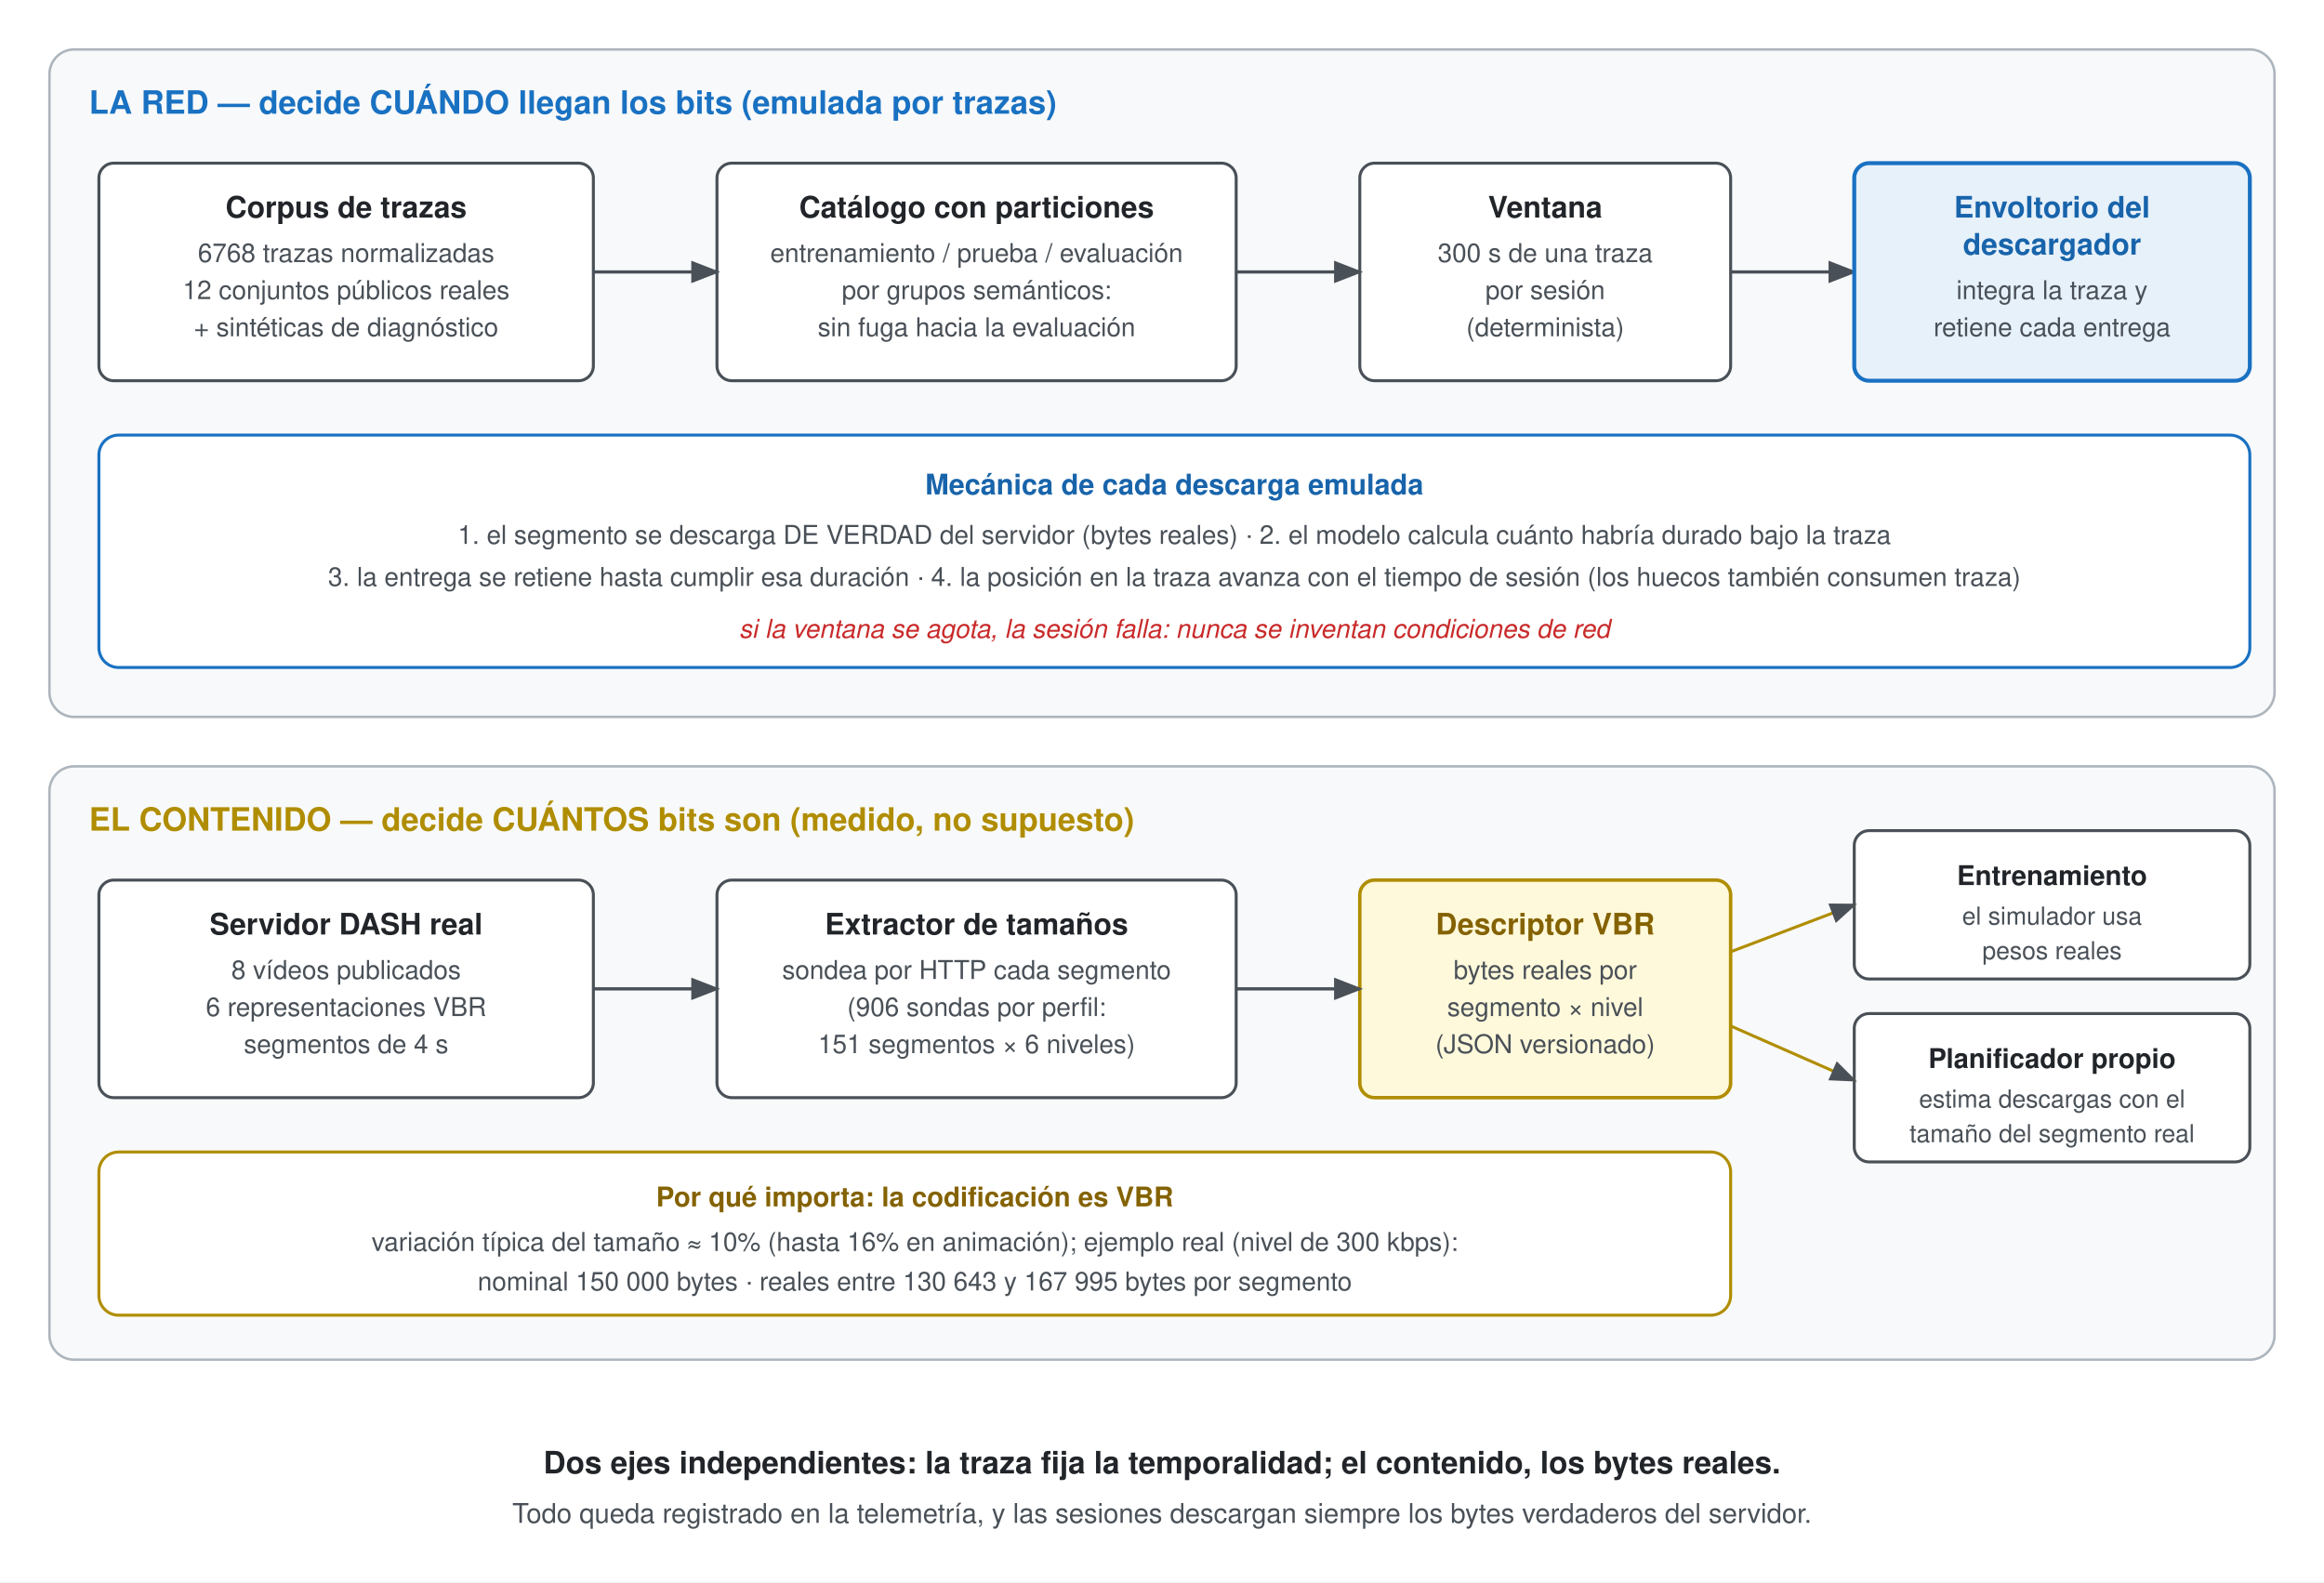
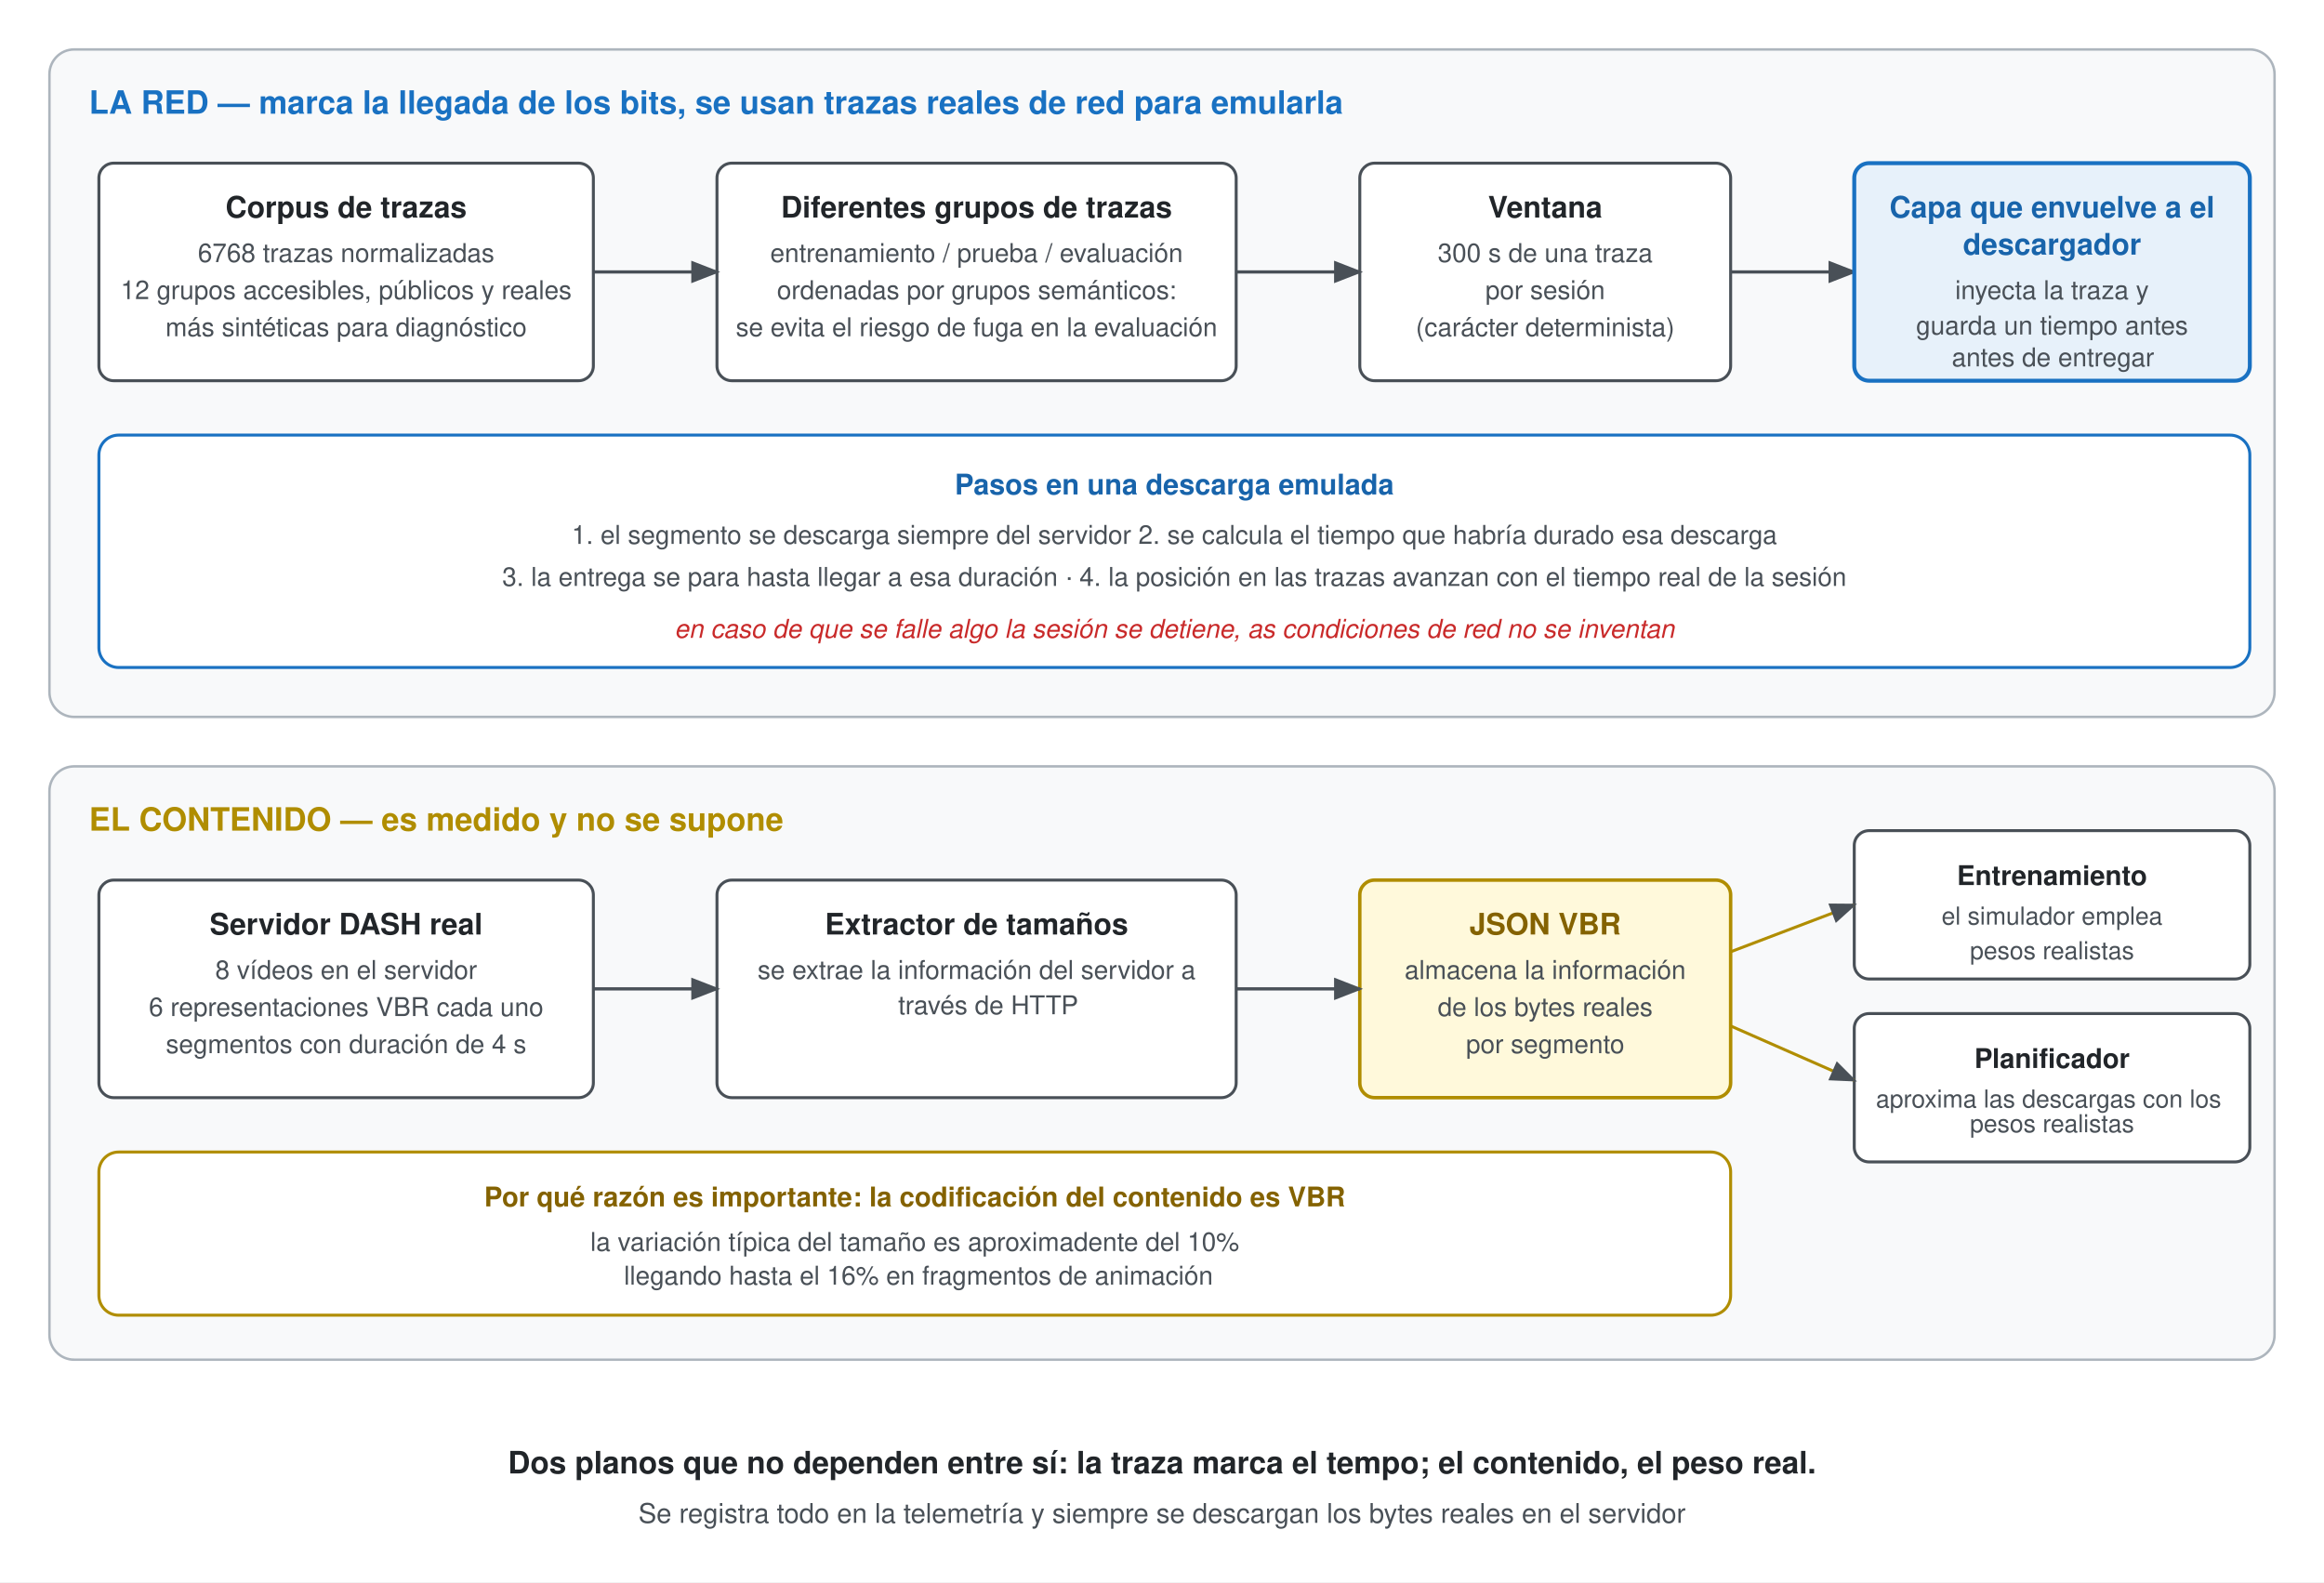
- <svg xmlns="http://www.w3.org/2000/svg" viewBox="0 0 940 640" font-family="Helvetica, Arial, sans-serif">
+ <svg xmlns="http://www.w3.org/2000/svg" xmlns:ns1="https://boxy-svg.com" viewBox="0 0 940 640" font-family="Helvetica, Arial, sans-serif">
  <defs>
    <marker id="f6f" markerWidth="9" markerHeight="7" refX="8" refY="3.5" orient="auto">
      <polygon points="0 0, 9 3.5, 0 7" fill="#495057" />
    </marker>
-     <marker id="f6a" markerWidth="9" markerHeight="7" refX="8" refY="3.5" orient="auto">
-       <polygon points="0 0, 9 3.5, 0 7" fill="#1971c2" />
-     </marker>
+     <ns1:export>
+       <ns1:file format="jpeg" path="Sin título.jpeg" />
+     </ns1:export>
  </defs>
  <rect x="0" y="0" width="940" height="640" fill="#ffffff" />
  <rect x="20" y="20" width="900" height="270" fill="#f8f9fa" stroke="#adb5bd" stroke-width="1" rx="10" />
-   <text x="36" y="46" font-size="13" fill="#1971c2" font-weight="bold">LA RED — decide CUÁNDO llegan los bits (emulada por trazas)</text>
+   <text x="36" y="46" font-size="13" fill="#1971c2" font-weight="bold" style="white-space: pre;">LA RED — marca la llegada de los bits, se usan trazas reales de red para emularla</text>
  <rect x="40" y="66" width="200" height="88" fill="#ffffff" stroke="#495057" stroke-width="1.2" rx="6" />
-   <text x="140" y="88" font-size="12" fill="#212529" text-anchor="middle" font-weight="bold">Corpus de trazas</text>
-   <text x="140" y="106" font-size="10.5" fill="#495057" text-anchor="middle">6768 trazas normalizadas</text>
-   <text x="140" y="121" font-size="10.5" fill="#495057" text-anchor="middle">12 conjuntos públicos reales</text>
-   <text x="140" y="136" font-size="10.5" fill="#495057" text-anchor="middle">+ sintéticas de diagnóstico</text>
+   <text x="140" y="88" font-size="12" fill="#212529" text-anchor="middle" font-weight="bold" style="white-space: pre;">Corpus de trazas</text>
+   <text x="140" y="106" font-size="10.5" fill="#495057" text-anchor="middle" style="white-space: pre;">6768 trazas normalizadas</text>
+   <text x="140" y="121" font-size="10.5" fill="#495057" text-anchor="middle" style="white-space: pre;">12 grupos accesibles, públicos y reales</text>
+   <text x="140" y="136" font-size="10.5" fill="#495057" text-anchor="middle" style="white-space: pre;">más sintéticas para diagnóstico</text>
  <rect x="290" y="66" width="210" height="88" fill="#ffffff" stroke="#495057" stroke-width="1.2" rx="6" />
-   <text x="395" y="88" font-size="12" fill="#212529" text-anchor="middle" font-weight="bold">Catálogo con particiones</text>
-   <text x="395" y="106" font-size="10.5" fill="#495057" text-anchor="middle">entrenamiento / prueba / evaluación</text>
-   <text x="395" y="121" font-size="10.5" fill="#495057" text-anchor="middle">por grupos semánticos:</text>
-   <text x="395" y="136" font-size="10.5" fill="#495057" text-anchor="middle">sin fuga hacia la evaluación</text>
+   <text x="395" y="88" font-size="12" fill="#212529" text-anchor="middle" font-weight="bold" style="white-space: pre;">Diferentes grupos de trazas</text>
+   <text x="395" y="106" font-size="10.5" fill="#495057" text-anchor="middle" style="white-space: pre;">entrenamiento / prueba / evaluación</text>
+   <text x="395" y="121" font-size="10.5" fill="#495057" text-anchor="middle" style="white-space: pre;">ordenadas por grupos semánticos:</text>
+   <text x="395" y="136" font-size="10.5" fill="#495057" text-anchor="middle" style="white-space: pre;">se evita el riesgo de fuga en la evaluación</text>
  <rect x="550" y="66" width="150" height="88" fill="#ffffff" stroke="#495057" stroke-width="1.2" rx="6" />
-   <text x="625" y="88" font-size="12" fill="#212529" text-anchor="middle" font-weight="bold">Ventana</text>
-   <text x="625" y="106" font-size="10.5" fill="#495057" text-anchor="middle">300 s de una traza</text>
-   <text x="625" y="121" font-size="10.5" fill="#495057" text-anchor="middle">por sesión</text>
-   <text x="625" y="136" font-size="10.5" fill="#495057" text-anchor="middle">(determinista)</text>
+   <text x="625" y="88" font-size="12" fill="#212529" text-anchor="middle" font-weight="bold" style="white-space: pre;">Ventana</text>
+   <text x="625" y="106" font-size="10.5" fill="#495057" text-anchor="middle" style="white-space: pre;">300 s de una traza</text>
+   <text x="625" y="121" font-size="10.5" fill="#495057" text-anchor="middle" style="white-space: pre;">por sesión</text>
+   <text x="625" y="136" font-size="10.5" fill="#495057" text-anchor="middle" style="white-space: pre;">(carácter determinista)</text>
  <line x1="240" y1="110" x2="290" y2="110" stroke="#495057" stroke-width="1.3" marker-end="url(#f6f)" />
  <line x1="500" y1="110" x2="550" y2="110" stroke="#495057" stroke-width="1.3" marker-end="url(#f6f)" />
  <line x1="700" y1="110" x2="750" y2="110" stroke="#495057" stroke-width="1.3" marker-end="url(#f6f)" />
  <rect x="750" y="66" width="160" height="88" fill="#e7f1fa" stroke="#1971c2" stroke-width="1.6" rx="6" />
-   <text x="830" y="88" font-size="12" fill="#1864ab" text-anchor="middle" font-weight="bold">Envoltorio del</text>
-   <text x="830" y="103" font-size="12" fill="#1864ab" text-anchor="middle" font-weight="bold">descargador</text>
-   <text x="830" y="121" font-size="10.5" fill="#495057" text-anchor="middle">integra la traza y</text>
-   <text x="830" y="136" font-size="10.5" fill="#495057" text-anchor="middle">retiene cada entrega</text>
+   <text x="830" y="88" font-size="12" fill="#1864ab" text-anchor="middle" font-weight="bold" style="white-space: pre;">Capa que envuelve a el</text>
+   <text x="830" y="103" font-size="12" fill="#1864ab" text-anchor="middle" font-weight="bold" style="white-space: pre;">descargador</text>
+   <text x="830" y="121" font-size="10.5" fill="#495057" text-anchor="middle" style="white-space: pre;">inyecta la traza y</text>
+   <text x="830" y="135.312" font-size="10.5" fill="#495057" text-anchor="middle" style="white-space: pre; font-size: 10.5px;">guarda un tiempo antes</text>
  <rect x="40" y="176" width="870" height="94" fill="#ffffff" stroke="#1971c2" stroke-width="1.2" rx="8" />
-   <text x="475" y="200" font-size="11.5" fill="#1864ab" text-anchor="middle" font-weight="bold">Mecánica de cada descarga emulada</text>
-   <text x="475" y="220" font-size="10.5" fill="#495057" text-anchor="middle">1. el segmento se descarga DE VERDAD del servidor (bytes reales)   ·   2. el modelo calcula cuánto habría durado bajo la traza</text>
-   <text x="475" y="237" font-size="10.5" fill="#495057" text-anchor="middle">3. la entrega se retiene hasta cumplir esa duración   ·   4. la posición en la traza avanza con el tiempo de sesión (los huecos también consumen traza)</text>
-   <text x="475" y="258" font-size="10.5" fill="#c92a2a" text-anchor="middle" font-style="italic">si la ventana se agota, la sesión falla: nunca se inventan condiciones de red</text>
+   <text x="475" y="200" font-size="11.5" fill="#1864ab" text-anchor="middle" font-weight="bold" style="white-space: pre;">Pasos en una descarga emulada</text>
+   <text x="475" y="220" font-size="10.5" fill="#495057" text-anchor="middle" style="white-space: pre;">1. el segmento se descarga siempre del servidor      2. se calcula el tiempo que habría durado esa descarga</text>
+   <text x="475" y="237" font-size="10.5" fill="#495057" text-anchor="middle" style="white-space: pre;">3. la entrega se para hasta llegar a esa duración   ·  4. la posición en las trazas avanzan con el tiempo real de la sesión</text>
+   <text x="475" y="258" font-size="10.5" fill="#c92a2a" text-anchor="middle" font-style="italic" style="white-space: pre;">en caso de que se falle algo la sesión se detiene, as condiciones de red no se inventan</text>
  <rect x="20" y="310" width="900" height="240" fill="#f8f9fa" stroke="#adb5bd" stroke-width="1" rx="10" />
-   <text x="36" y="336" font-size="13" fill="#b08d00" font-weight="bold">EL CONTENIDO — decide CUÁNTOS bits son (medido, no supuesto)</text>
+   <text x="36" y="336" font-size="13" fill="#b08d00" font-weight="bold" style="white-space: pre;">EL CONTENIDO — es medido y no se supone</text>
  <rect x="40" y="356" width="200" height="88" fill="#ffffff" stroke="#495057" stroke-width="1.2" rx="6" />
-   <text x="140" y="378" font-size="12" fill="#212529" text-anchor="middle" font-weight="bold">Servidor DASH real</text>
-   <text x="140" y="396" font-size="10.5" fill="#495057" text-anchor="middle">8 vídeos publicados</text>
-   <text x="140" y="411" font-size="10.5" fill="#495057" text-anchor="middle">6 representaciones VBR</text>
-   <text x="140" y="426" font-size="10.5" fill="#495057" text-anchor="middle">segmentos de 4 s</text>
+   <text x="140" y="378" font-size="12" fill="#212529" text-anchor="middle" font-weight="bold" style="white-space: pre;">Servidor DASH real</text>
+   <text x="140" y="396" font-size="10.5" fill="#495057" text-anchor="middle" style="white-space: pre;">8 vídeos en el servidor</text>
+   <text x="140" y="411" font-size="10.5" fill="#495057" text-anchor="middle" style="white-space: pre;">6 representaciones VBR cada uno</text>
+   <text x="140" y="426" font-size="10.5" fill="#495057" text-anchor="middle" style="white-space: pre;">segmentos con duración de 4 s</text>
  <rect x="290" y="356" width="210" height="88" fill="#ffffff" stroke="#495057" stroke-width="1.2" rx="6" />
-   <text x="395" y="378" font-size="12" fill="#212529" text-anchor="middle" font-weight="bold">Extractor de tamaños</text>
-   <text x="395" y="396" font-size="10.5" fill="#495057" text-anchor="middle">sondea por HTTP cada segmento</text>
-   <text x="395" y="411" font-size="10.5" fill="#495057" text-anchor="middle">(906 sondas por perfil:</text>
-   <text x="395" y="426" font-size="10.5" fill="#495057" text-anchor="middle">151 segmentos × 6 niveles)</text>
+   <text x="395" y="378" font-size="12" fill="#212529" text-anchor="middle" font-weight="bold" style="white-space: pre;">Extractor de tamaños</text>
+   <text x="395" y="396" font-size="10.5" fill="#495057" text-anchor="middle" style="white-space: pre;">se extrae la información del servidor a</text>
+   <text x="395" y="411" font-size="10.5" fill="#495057" text-anchor="middle" style="white-space: pre;"> </text>
+   <text x="395" y="426" font-size="10.5" fill="#495057" text-anchor="middle" style="white-space: pre;"> </text>
  <rect x="550" y="356" width="150" height="88" fill="#fff9db" stroke="#b08d00" stroke-width="1.4" rx="6" />
-   <text x="625" y="378" font-size="12" fill="#846200" text-anchor="middle" font-weight="bold">Descriptor VBR</text>
-   <text x="625" y="396" font-size="10.5" fill="#495057" text-anchor="middle">bytes reales por</text>
-   <text x="625" y="411" font-size="10.5" fill="#495057" text-anchor="middle">segmento × nivel</text>
-   <text x="625" y="426" font-size="10.5" fill="#495057" text-anchor="middle">(JSON versionado)</text>
+   <text x="625" y="378" font-size="12" fill="#846200" text-anchor="middle" font-weight="bold" style="white-space: pre;">JSON VBR</text>
+   <text x="625" y="396" font-size="10.5" fill="#495057" text-anchor="middle" style="white-space: pre;">almacena la información</text>
+   <text x="625" y="411" font-size="10.5" fill="#495057" text-anchor="middle" style="white-space: pre;">de los bytes reales</text>
+   <text x="625" y="426" font-size="10.5" fill="#495057" text-anchor="middle" style="white-space: pre;">por segmento</text>
  <line x1="240" y1="400" x2="290" y2="400" stroke="#495057" stroke-width="1.3" marker-end="url(#f6f)" />
  <line x1="500" y1="400" x2="550" y2="400" stroke="#495057" stroke-width="1.3" marker-end="url(#f6f)" />
  <rect x="750" y="336" width="160" height="60" fill="#ffffff" stroke="#495057" stroke-width="1.2" rx="6" />
-   <text x="830" y="358" font-size="11" fill="#212529" text-anchor="middle" font-weight="bold">Entrenamiento</text>
-   <text x="830" y="374" font-size="10" fill="#495057" text-anchor="middle">el simulador usa</text>
-   <text x="830" y="388" font-size="10" fill="#495057" text-anchor="middle">pesos reales</text>
+   <text x="830" y="358" font-size="11" fill="#212529" text-anchor="middle" font-weight="bold" style="white-space: pre;">Entrenamiento</text>
+   <text x="830" y="374" font-size="10" fill="#495057" text-anchor="middle" style="white-space: pre;">el simulador emplea</text>
+   <text x="830" y="388" font-size="10" fill="#495057" text-anchor="middle" style="white-space: pre;">pesos realistas</text>
  <rect x="750" y="410" width="160" height="60" fill="#ffffff" stroke="#495057" stroke-width="1.2" rx="6" />
-   <text x="830" y="432" font-size="11" fill="#212529" text-anchor="middle" font-weight="bold">Planificador propio</text>
-   <text x="830" y="448" font-size="10" fill="#495057" text-anchor="middle">estima descargas con el</text>
-   <text x="830" y="462" font-size="10" fill="#495057" text-anchor="middle">tamaño del segmento real</text>
+   <text x="830" y="432" font-size="11" fill="#212529" text-anchor="middle" font-weight="bold" style="white-space: pre;">Planificador </text>
+   <text x="830" y="448" font-size="10" fill="#495057" text-anchor="middle" style="white-space: pre;">aproxima las descargas con los <tspan x="830" dy="1em">​</tspan>pesos realistas</text>
+   <text x="830" y="462" font-size="10" fill="#495057" text-anchor="middle" style="white-space: pre;"> </text>
  <line x1="700" y1="385" x2="750" y2="366" stroke="#b08d00" stroke-width="1.2" marker-end="url(#f6f)" />
  <line x1="700" y1="415" x2="750" y2="437" stroke="#b08d00" stroke-width="1.2" marker-end="url(#f6f)" />
  <rect x="40" y="466" width="660" height="66" fill="#ffffff" stroke="#b08d00" stroke-width="1.2" rx="8" />
-   <text x="370" y="488" font-size="11" fill="#846200" text-anchor="middle" font-weight="bold">Por qué importa: la codificación es VBR</text>
-   <text x="370" y="506" font-size="10.5" fill="#495057" text-anchor="middle">variación típica del tamaño ≈ 10% (hasta 16% en animación); ejemplo real (nivel de 300 kbps):</text>
-   <text x="370" y="522" font-size="10.5" fill="#495057" text-anchor="middle">nominal 150 000 bytes · reales entre 130 643 y 167 995 bytes por segmento</text>
-   <text x="470" y="596" font-size="12.5" fill="#212529" text-anchor="middle" font-weight="bold">Dos ejes independientes: la traza fija la temporalidad; el contenido, los bytes reales.</text>
-   <text x="470" y="616" font-size="11" fill="#495057" text-anchor="middle">Todo queda registrado en la telemetría, y las sesiones descargan siempre los bytes verdaderos del servidor.</text>
+   <text x="370" y="488" font-size="11" fill="#846200" text-anchor="middle" font-weight="bold" style="white-space: pre;">Por qué razón es importante: la codificación del contenido es VBR</text>
+   <text x="370" y="506" font-size="10.5" fill="#495057" text-anchor="middle" style="white-space: pre;">la variación típica del tamaño es aproximadente del 10%</text>
+   <text x="370" y="522" font-size="10.5" fill="#495057" text-anchor="middle" style="white-space: pre;"> </text>
+   <text x="470" y="596" font-size="12.5" fill="#212529" text-anchor="middle" font-weight="bold" style="white-space: pre;">Dos planos que no dependen entre sí: la traza marca el tempo; el contenido, el peso real.</text>
+   <text x="470" y="616" font-size="11" fill="#495057" text-anchor="middle" style="white-space: pre;">Se registra todo en la telemetría y siempre se descargan los bytes reales en el servidor</text>
+   <text x="830.365" y="148.185" font-size="10.5" fill="#495057" text-anchor="middle" style="white-space: pre; stroke-width: 1; font-size: 10.5px;">antes de entregar</text>
+   <text x="399.71" y="410.265" font-size="10.5" fill="#495057" text-anchor="middle" style="white-space: pre; stroke-width: 1; font-size: 10.5px;">través de HTTP</text>
+   <text x="371.506" y="519.637" font-size="10.5" fill="#495057" text-anchor="middle" style="white-space: pre; stroke-width: 1; font-size: 10.5px;">llegando hasta el 16% en fragmentos de animación</text>
</svg>
